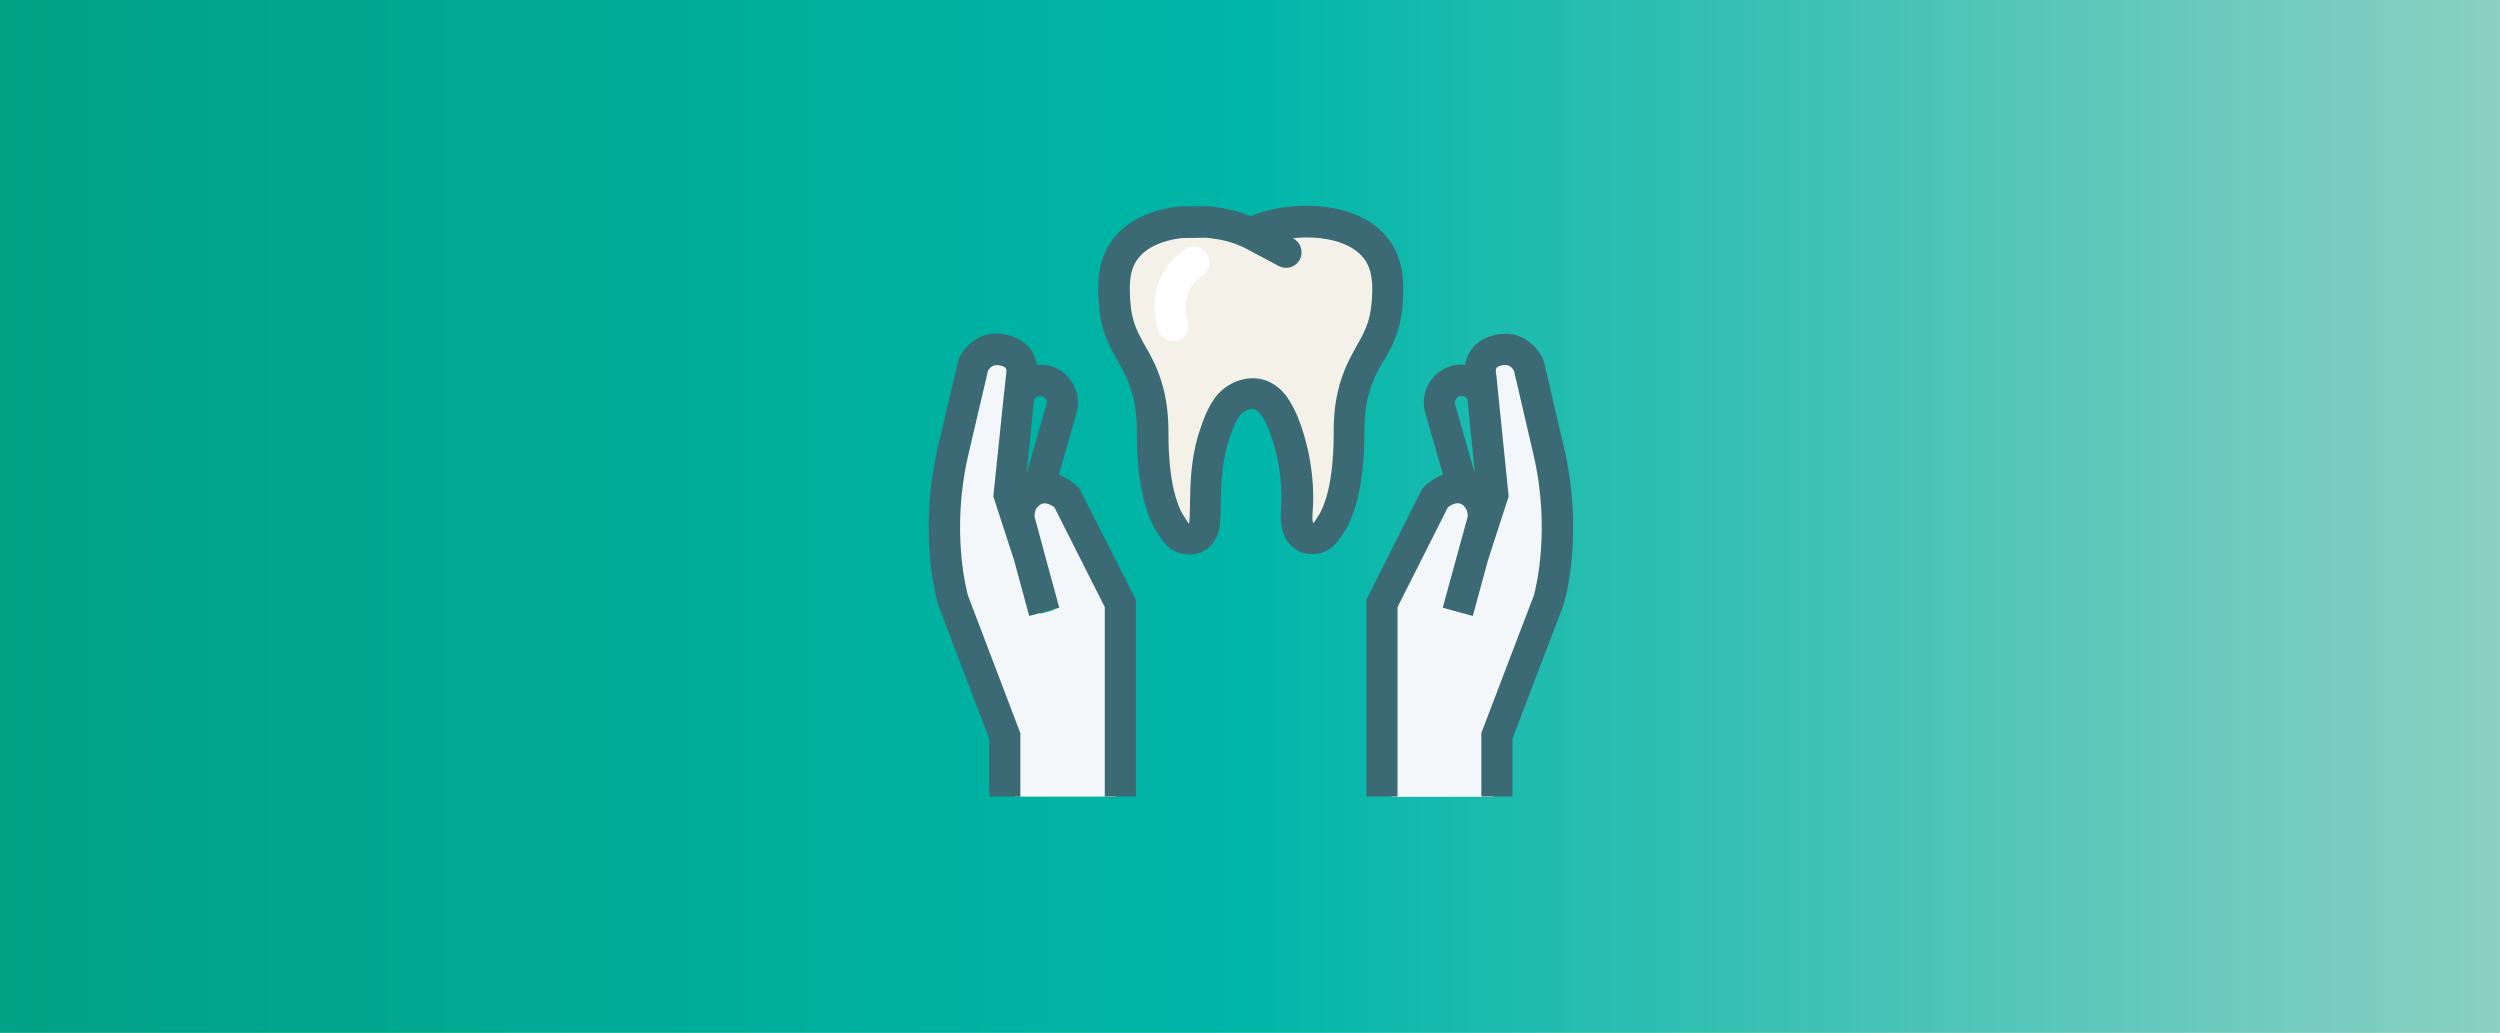
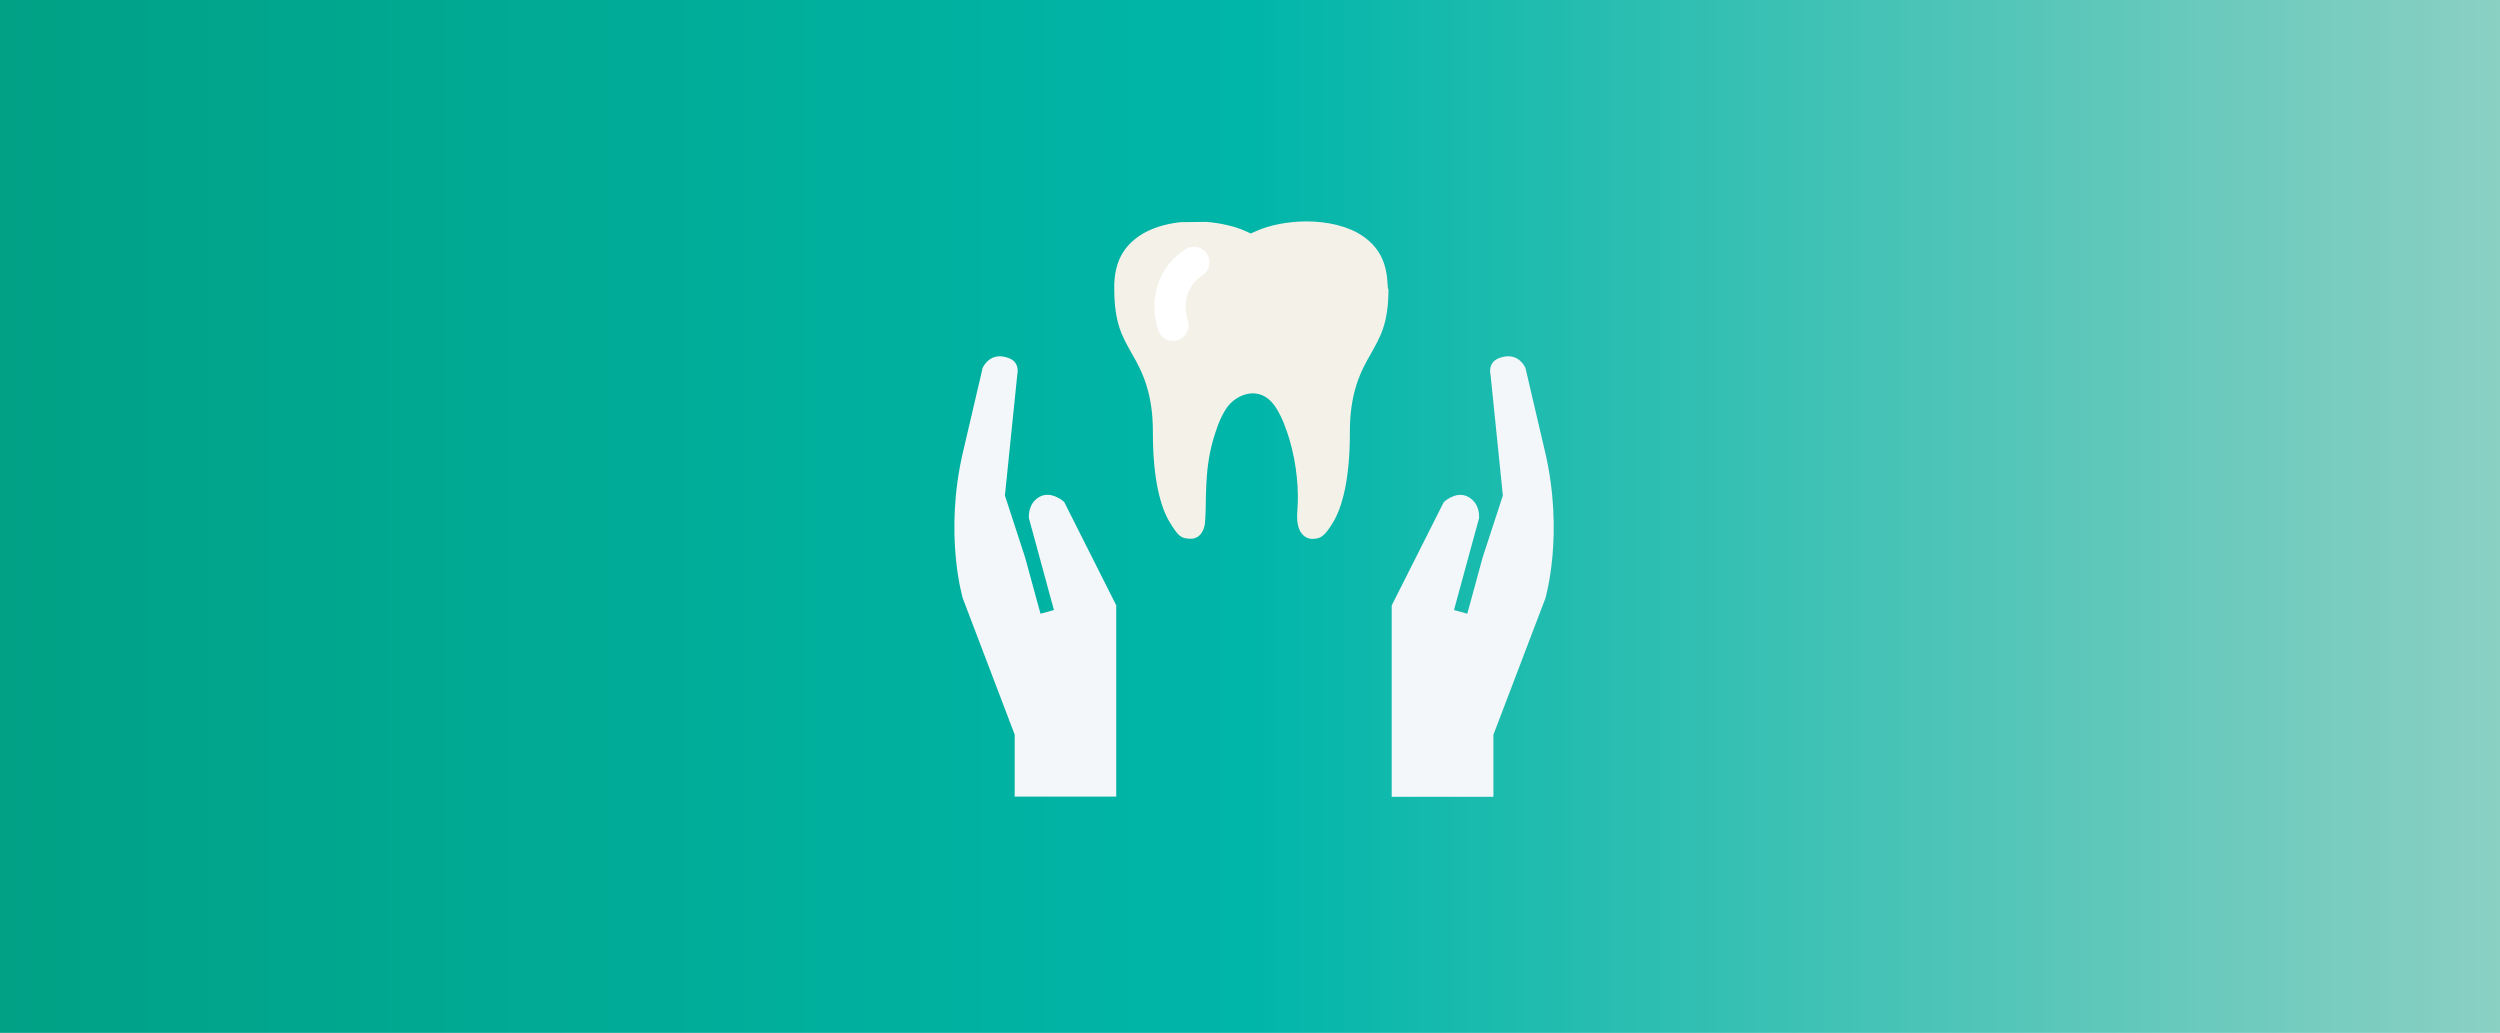
<svg xmlns="http://www.w3.org/2000/svg" version="1.1" id="Layer_1" x="0px" y="0px" viewBox="0 0 1637.2 676.4" style="enable-background:new 0 0 1637.2 676.4;" xml:space="preserve">
  <style type="text/css">
	.st0{fill:url(#SVGID_1_);}
	.st1{fill:#F4F7F9;}
	.st2{fill:#F4F2E8;}
- 	.st3{fill:#3B6A75;}
- 	.st4{fill:#FFFFFF;}
+ 	.st3{display:none;}
+ 	.st4{display:inline;fill:#3B6A75;}
+ 	.st5{fill:#FFFFFF;}
</style>
  <g id="Layer_2">
-     <linearGradient id="SVGID_1_" gradientUnits="userSpaceOnUse" x1="0" y1="740.2" x2="1637.2" y2="740.2" gradientTransform="matrix(1 0 0 1 0 -402)">
+     <linearGradient id="SVGID_1_" gradientUnits="userSpaceOnUse" x1="0" y1="-62.2" x2="1637.2" y2="-62.2" gradientTransform="matrix(1 0 0 -1 0 276)">
      <stop offset="0" style="stop-color:#00A185" />
      <stop offset="0.5" style="stop-color:#00B6A9" />
      <stop offset="1" style="stop-color:#8AD0C3" />
    </linearGradient>
    <rect class="st0" width="1637.2" height="676.4" />
  </g>
  <g id="Layer_1_1_">
    <g>
      <g>
        <path class="st1" d="M1011.9,296.2L999,241c-0.8-1.8-5-9.7-15-7.2c-3.4,0.8-5.7,2.3-7,4.5c-1.9,3.2-0.9,7-0.9,7.1l0.1,0.7l8,78.4     L971,364.9l-10.1,37l-8.7-2.4l10.1-37.1l0,0l6.3-23c0.1-1.5,0.5-9.9-7.1-14c-7-3.8-14.1,1.7-16,3.4l-34.1,67.7v125.3H978v-40.6     l34.1-89.5C1012.1,391.4,1024.4,349.9,1011.9,296.2z" />
        <path class="st1" d="M696.9,328.7c-1.9-1.7-9.1-7.1-16-3.4c-7.5,4.1-7.2,12.4-7.1,14l16.4,60.2l-8.8,2.4L671.3,365l-13.2-40.5     l8.1-79.2c0,0,1-3.9-0.9-7.1c-1.2-2.1-3.6-3.6-6.9-4.4c-10-2.5-14.2,5.6-14.9,7.2l-12.9,55.2c-12.5,53.6-0.2,95.2-0.1,95.6     l34,89.3v40.6H731V396.4L696.9,328.7z" />
      </g>
      <path class="st2" d="M908.7,186.3c-0.6-16-6.8-25.2-16.4-31.8c-9.6-6.5-23.2-9.5-36.7-9.5c-12.5,0-24.8,2.6-33.1,6.4l-3.4,1.5    l-3.3-1.5c-6.7-3-15.9-5.3-25.8-6.1l-17,0.2c-10.1,1.1-19.7,4.1-26.9,9c-9.6,6.6-15.8,15.8-16.4,31.7c0,1.3,0,2.5,0,3.5    c0.2,22.5,5.3,30.7,11.6,42c6.5,11.2,13.9,25.5,13.7,51.9c0,30.7,5.2,48.7,10.9,58.2c5.8,9.6,7.7,11,14,11c6.6,0,8.9-6.7,9.2-10.2    c1.3-13-0.9-33.3,5.5-55c1.8-6,4.1-13.5,8.6-20.3c6.1-9.1,22.4-16.3,32.6,0c4.3,6.9,6.7,14.3,8.6,20.3c4.9,16.5,6.3,33.8,5.2,47    c-1.6,18.3,9.1,18.3,9.5,18.3c5.7,0,8.2-1.4,14-11c5.7-9.5,10.9-27.5,10.9-58.2c-0.2-26.5,7.2-40.8,13.7-51.9    c6.3-11.4,11.4-19.5,11.6-42C908.8,188.7,908.8,187.5,908.7,186.3z" />
-       <g>
-         <path class="st3" d="M1024.2,292.9l-13-55.6l-0.5-1.5c-3.1-7.7-13.8-20.9-32.3-16.3c-9.2,2.3-13.9,7.4-16.1,11.3     c-1.6,2.8-2.5,5.6-2.9,8.1c-3-0.3-6-0.1-9,0.8c-13.1,3.7-20.8,17.5-17,30.7l11.6,40.5c-5.2,1.9-9.5,5-12.2,7.6l-1.2,1.2     l-36.8,73.1v128.8h20.4v-124l33-65.4c1.8-1.4,5.7-3.7,8.8-2.1c4,2.2,4.2,6.5,4.2,8.1L944.8,398l19.7,5.4l10-36.7l13.5-41.6     l-8.1-79.6l-0.3-1.7c0,0-0.2-1.8,0.3-2.7c0.4-0.7,1.7-1.4,3.4-1.8c4.6-1.2,7,1.3,8.2,3.6l12.7,54.6c11.6,49.8,1.3,88.8,0.3,92.4     L970.1,480v41.6h20.4l0,0v-37.9l33.2-87l0.2-0.6C1024.6,394.3,1037.6,350.5,1024.2,292.9z M956,259.4c2-0.6,4.1,0.4,5,2.2     l4.9,48.6l-13-45.4C952.3,262.5,953.7,260.1,956,259.4z" />
-         <path class="st3" d="M706.8,319.8l-1.2-1.2c-2.7-2.7-7-5.7-12.2-7.6l11.6-40.6c3.7-13.2-3.9-26.9-17-30.7c-3-0.9-6.1-1.1-9-0.8     c-0.4-2.6-1.2-5.4-2.9-8.2c-2.3-3.9-6.9-9-16.1-11.3c-18.6-4.7-29.3,8.6-32.4,16.3l-13.4,57.1c-13.4,57.6-0.4,101.5,0.2,103.3     l33.4,87.7v37.9h20.4v-41.6L633.9,390c-1-3.7-11.3-42.7,0.3-92.4l12.8-54.7c0.8-1.6,3.1-4.8,8.2-3.5c2.5,0.6,4.4,1.4,3.8,4.5     l-1.3,12.5c0,0.2-0.1,0.3-0.2,0.4h0.1l-7.1,68.3l13.6,41.8l0,0l9.9,36.5l19.7-5.4l-10.2-37.4l0,0v-0.1l-6-22.2     c-0.1-1.7,0.2-6,4.2-8.1c3.1-1.7,7,0.7,8.8,2l33,65.4v124h20.4V392.8L706.8,319.8z M682.3,259.4c2.3,0.7,3.7,3.1,3,5.4l-13,45.3     l4.9-48.5C678.3,259.8,680.3,258.8,682.3,259.4z" />
-         <path class="st3" d="M907,235.1c6-10.9,11.8-21.2,12-45.3c0-1,0-2.1-0.1-3.2v-0.7c-0.6-17.6-7.4-30.6-20.9-39.9     c-10.8-7.3-25.8-11.3-42.6-11.3c-12.9,0-26.4,2.6-36.3,6.9c-7.8-3.4-17.8-5.7-28.4-6.6c-0.3,0-0.6,0-1,0l-17,0.2     c-0.3,0-0.7,0-1,0.1c-12.4,1.4-23.3,5.1-31.6,10.7c-13.4,9.2-20.2,22.2-20.9,39.9c0,1.4,0,2.6,0,3.8c0.2,24,5.9,34.3,11.9,45.2     l1.1,1.9c6.3,10.9,12.5,23.5,12.3,46.8c0,35.4,6.7,54.1,12.3,63.5c6,9.9,10.5,16,22.7,16c11.7,0,18.6-9.9,19.4-19.4     c0.4-4.3,0.5-9,0.6-14.1c0.2-11.7,0.4-25,4.6-39.2c1.7-5.6,3.6-11.9,7.2-17.4c1.7-2.5,5.4-5.2,8.7-5.2c0.9,0,3.6,0,6.6,4.9     c3.5,5.7,5.7,12,7.5,17.8c4.1,13.9,5.9,30,4.8,43.1c-0.9,10.1,1.1,17.8,6,23.1c5.3,5.8,11.8,6.2,13.6,6.2l0,0     c11.1,0,16.4-5.4,22.7-16c5.6-9.4,12.3-28.1,12.3-63.6c-0.2-23.2,5.7-35.3,12.4-46.9L907,235.1z M858.7,353v-10.2l0,0V353z      M889.2,225.2l-0.8,1.5c-7.4,12.8-15.3,28.8-15,57.1c0,32.3-5.9,47.1-9.4,53c-2.3,3.8-3.5,5.3-4,5.9c-0.3-0.9-0.8-3-0.4-7     c1.4-15.8-0.7-34.3-5.6-50.8c-2.2-7.3-4.9-15-9.7-22.7c-5.8-9.4-14.4-14.5-24-14.5c-9.9,0-20,5.6-25.7,14.3     c-5.2,7.9-7.8,16.5-9.9,23c-4.9,16.6-5.2,32.1-5.4,44.5c-0.1,4.8-0.1,9-0.5,12.6c0,0.2-0.1,0.5-0.2,0.8l0,0c-0.6-0.6-1.7-2.2-4-6     c-3.5-5.9-9.4-20.6-9.4-52.9c0.2-28.4-7.7-44.4-14.9-56.9l-1-1.7c-5.5-10-9.2-16.7-9.4-35.4c0-1,0-2.1,0-3.1     c0.4-11.3,3.9-18.1,12-23.7c5.4-3.6,13.1-6.2,21.9-7.3l16-0.2c8.4,0.7,16.4,2.6,22.1,5.2l3,1.3l22.5,12c1.5,0.8,3.2,1.2,4.8,1.2     c3.7,0,7.2-2,9-5.4c2.6-5,0.7-11.2-4.2-13.8l-0.4-0.2c3.1-0.3,6.2-0.5,9.3-0.5c12.3,0,23.5,2.8,30.7,7.7     c5.9,4.1,11.5,9.8,12,23.6v0.6c0,0.9,0.1,1.8,0.1,2.6C898.4,208.5,894.7,215.2,889.2,225.2z" />
+       <g class="st3">
+         <path class="st4" d="M1024.2,292.9l-13-55.6l-0.5-1.5c-3.1-7.7-13.8-20.9-32.3-16.3c-9.2,2.3-13.9,7.4-16.1,11.3     c-1.6,2.8-2.5,5.6-2.9,8.1c-3-0.3-6-0.1-9,0.8c-13.1,3.7-20.8,17.5-17,30.7l11.6,40.5c-5.2,1.9-9.5,5-12.2,7.6l-1.2,1.2     l-36.8,73.1v128.8h20.4v-124l33-65.4c1.8-1.4,5.7-3.7,8.8-2.1c4,2.2,4.2,6.5,4.2,8.1L944.8,398l19.7,5.4l10-36.7l13.5-41.6     l-8.1-79.6l-0.3-1.7c0,0-0.2-1.8,0.3-2.7c0.4-0.7,1.7-1.4,3.4-1.8c4.6-1.2,7,1.3,8.2,3.6l12.7,54.6c11.6,49.8,1.3,88.8,0.3,92.4     L970.1,480v41.6h20.4l0,0v-37.9l33.2-87l0.2-0.6C1024.6,394.3,1037.6,350.5,1024.2,292.9z M956,259.4c2-0.6,4.1,0.4,5,2.2     l4.9,48.6l-13-45.4C952.3,262.5,953.7,260.1,956,259.4z" />
+         <path class="st4" d="M706.8,319.8l-1.2-1.2c-2.7-2.7-7-5.7-12.2-7.6l11.6-40.6c3.7-13.2-3.9-26.9-17-30.7c-3-0.9-6.1-1.1-9-0.8     c-0.4-2.6-1.2-5.4-2.9-8.2c-2.3-3.9-6.9-9-16.1-11.3c-18.6-4.7-29.3,8.6-32.4,16.3l-13.4,57.1c-13.4,57.6-0.4,101.5,0.2,103.3     l33.4,87.7v37.9h20.4v-41.6L633.9,390c-1-3.7-11.3-42.7,0.3-92.4l12.8-54.7c0.8-1.6,3.1-4.8,8.2-3.5c2.5,0.6,4.4,1.4,3.8,4.5     l-1.3,12.5c0,0.2-0.1,0.3-0.2,0.4h0.1l-7.1,68.3l13.6,41.8l0,0l9.9,36.5l19.7-5.4l-10.2-37.4l0,0v-0.1l-6-22.2     c-0.1-1.7,0.2-6,4.2-8.1c3.1-1.7,7,0.7,8.8,2l33,65.4v124h20.4V392.8L706.8,319.8z M682.3,259.4c2.3,0.7,3.7,3.1,3,5.4l-13,45.3     l4.9-48.5C678.3,259.8,680.3,258.8,682.3,259.4z" />
+         <path class="st4" d="M907,235.1c6-10.9,11.8-21.2,12-45.3c0-1,0-2.1-0.1-3.2v-0.7c-0.6-17.6-7.4-30.6-20.9-39.9     c-10.8-7.3-25.8-11.3-42.6-11.3c-12.9,0-26.4,2.6-36.3,6.9c-7.8-3.4-17.8-5.7-28.4-6.6c-0.3,0-0.6,0-1,0l-17,0.2     c-0.3,0-0.7,0-1,0.1c-12.4,1.4-23.3,5.1-31.6,10.7c-13.4,9.2-20.2,22.2-20.9,39.9c0,1.4,0,2.6,0,3.8c0.2,24,5.9,34.3,11.9,45.2     l1.1,1.9c6.3,10.9,12.5,23.5,12.3,46.8c0,35.4,6.7,54.1,12.3,63.5c6,9.9,10.5,16,22.7,16c11.7,0,18.6-9.9,19.4-19.4     c0.4-4.3,0.5-9,0.6-14.1c0.2-11.7,0.4-25,4.6-39.2c1.7-5.6,3.6-11.9,7.2-17.4c1.7-2.5,5.4-5.2,8.7-5.2c0.9,0,3.6,0,6.6,4.9     c3.5,5.7,5.7,12,7.5,17.8c4.1,13.9,5.9,30,4.8,43.1c-0.9,10.1,1.1,17.8,6,23.1c5.3,5.8,11.8,6.2,13.6,6.2l0,0     c11.1,0,16.4-5.4,22.7-16c5.6-9.4,12.3-28.1,12.3-63.6c-0.2-23.2,5.7-35.3,12.4-46.9L907,235.1z M858.7,353v-10.2l0,0V353z      M889.2,225.2l-0.8,1.5c-7.4,12.8-15.3,28.8-15,57.1c0,32.3-5.9,47.1-9.4,53c-2.3,3.8-3.5,5.3-4,5.9c-0.3-0.9-0.8-3-0.4-7     c1.4-15.8-0.7-34.3-5.6-50.8c-2.2-7.3-4.9-15-9.7-22.7c-5.8-9.4-14.4-14.5-24-14.5c-9.9,0-20,5.6-25.7,14.3     c-5.2,7.9-7.8,16.5-9.9,23c-4.9,16.6-5.2,32.1-5.4,44.5c-0.1,4.8-0.1,9-0.5,12.6c0,0.2-0.1,0.5-0.2,0.8l0,0c-0.6-0.6-1.7-2.2-4-6     c-3.5-5.9-9.4-20.6-9.4-52.9c0.2-28.4-7.7-44.4-14.9-56.9l-1-1.7c-5.5-10-9.2-16.7-9.4-35.4c0-1,0-2.1,0-3.1     c0.4-11.3,3.9-18.1,12-23.7c5.4-3.6,13.1-6.2,21.9-7.3l16-0.2c8.4,0.7,16.4,2.6,22.1,5.2l3,1.3l22.5,12c1.5,0.8,3.2,1.2,4.8,1.2     c3.7,0,7.2-2,9-5.4c2.6-5,0.7-11.2-4.2-13.8l-0.4-0.2c3.1-0.3,6.2-0.5,9.3-0.5c12.3,0,23.5,2.8,30.7,7.7     c5.9,4.1,11.5,9.8,12,23.6v0.6c0,0.9,0.1,1.8,0.1,2.6C898.4,208.5,894.7,215.2,889.2,225.2z" />
      </g>
-       <path class="st4" d="M768.2,223.3c-4.3,0-8.3-2.7-9.7-7.1c-6.7-20.6,0.5-41.9,17.8-53c4.7-3,11.1-1.7,14.1,3.1s1.7,11.1-3.1,14.1    c-9.4,6-13.2,17.9-9.4,29.5c1.7,5.4-1.2,11.1-6.6,12.9C770.3,223.2,769.2,223.3,768.2,223.3z" />
+       <path class="st5" d="M768.2,223.3c-4.3,0-8.3-2.7-9.7-7.1c-6.7-20.6,0.5-41.9,17.8-53c4.7-3,11.1-1.7,14.1,3.1s1.7,11.1-3.1,14.1    c-9.4,6-13.2,17.9-9.4,29.5c1.7,5.4-1.2,11.1-6.6,12.9C770.3,223.2,769.2,223.3,768.2,223.3z" />
    </g>
  </g>
</svg>
